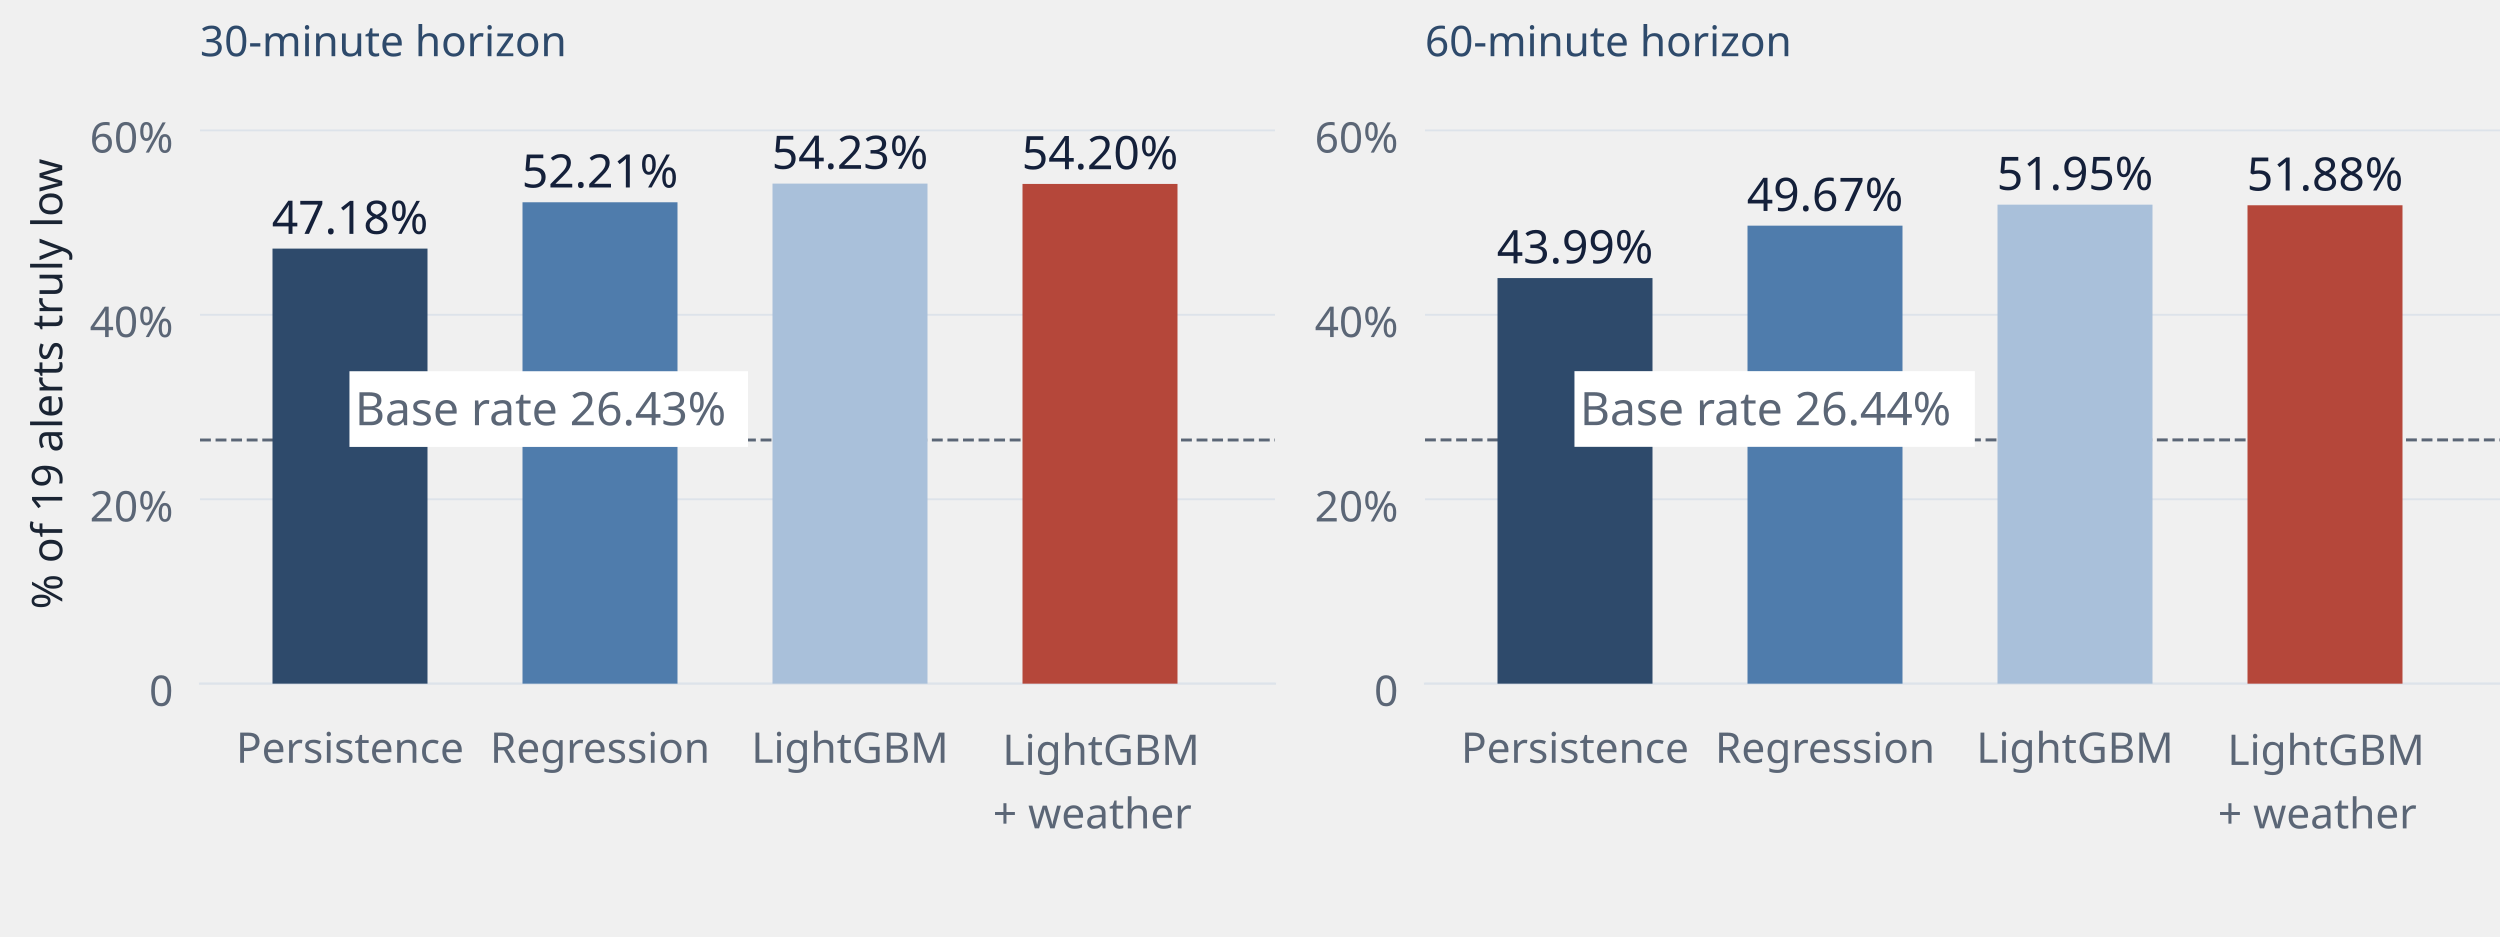
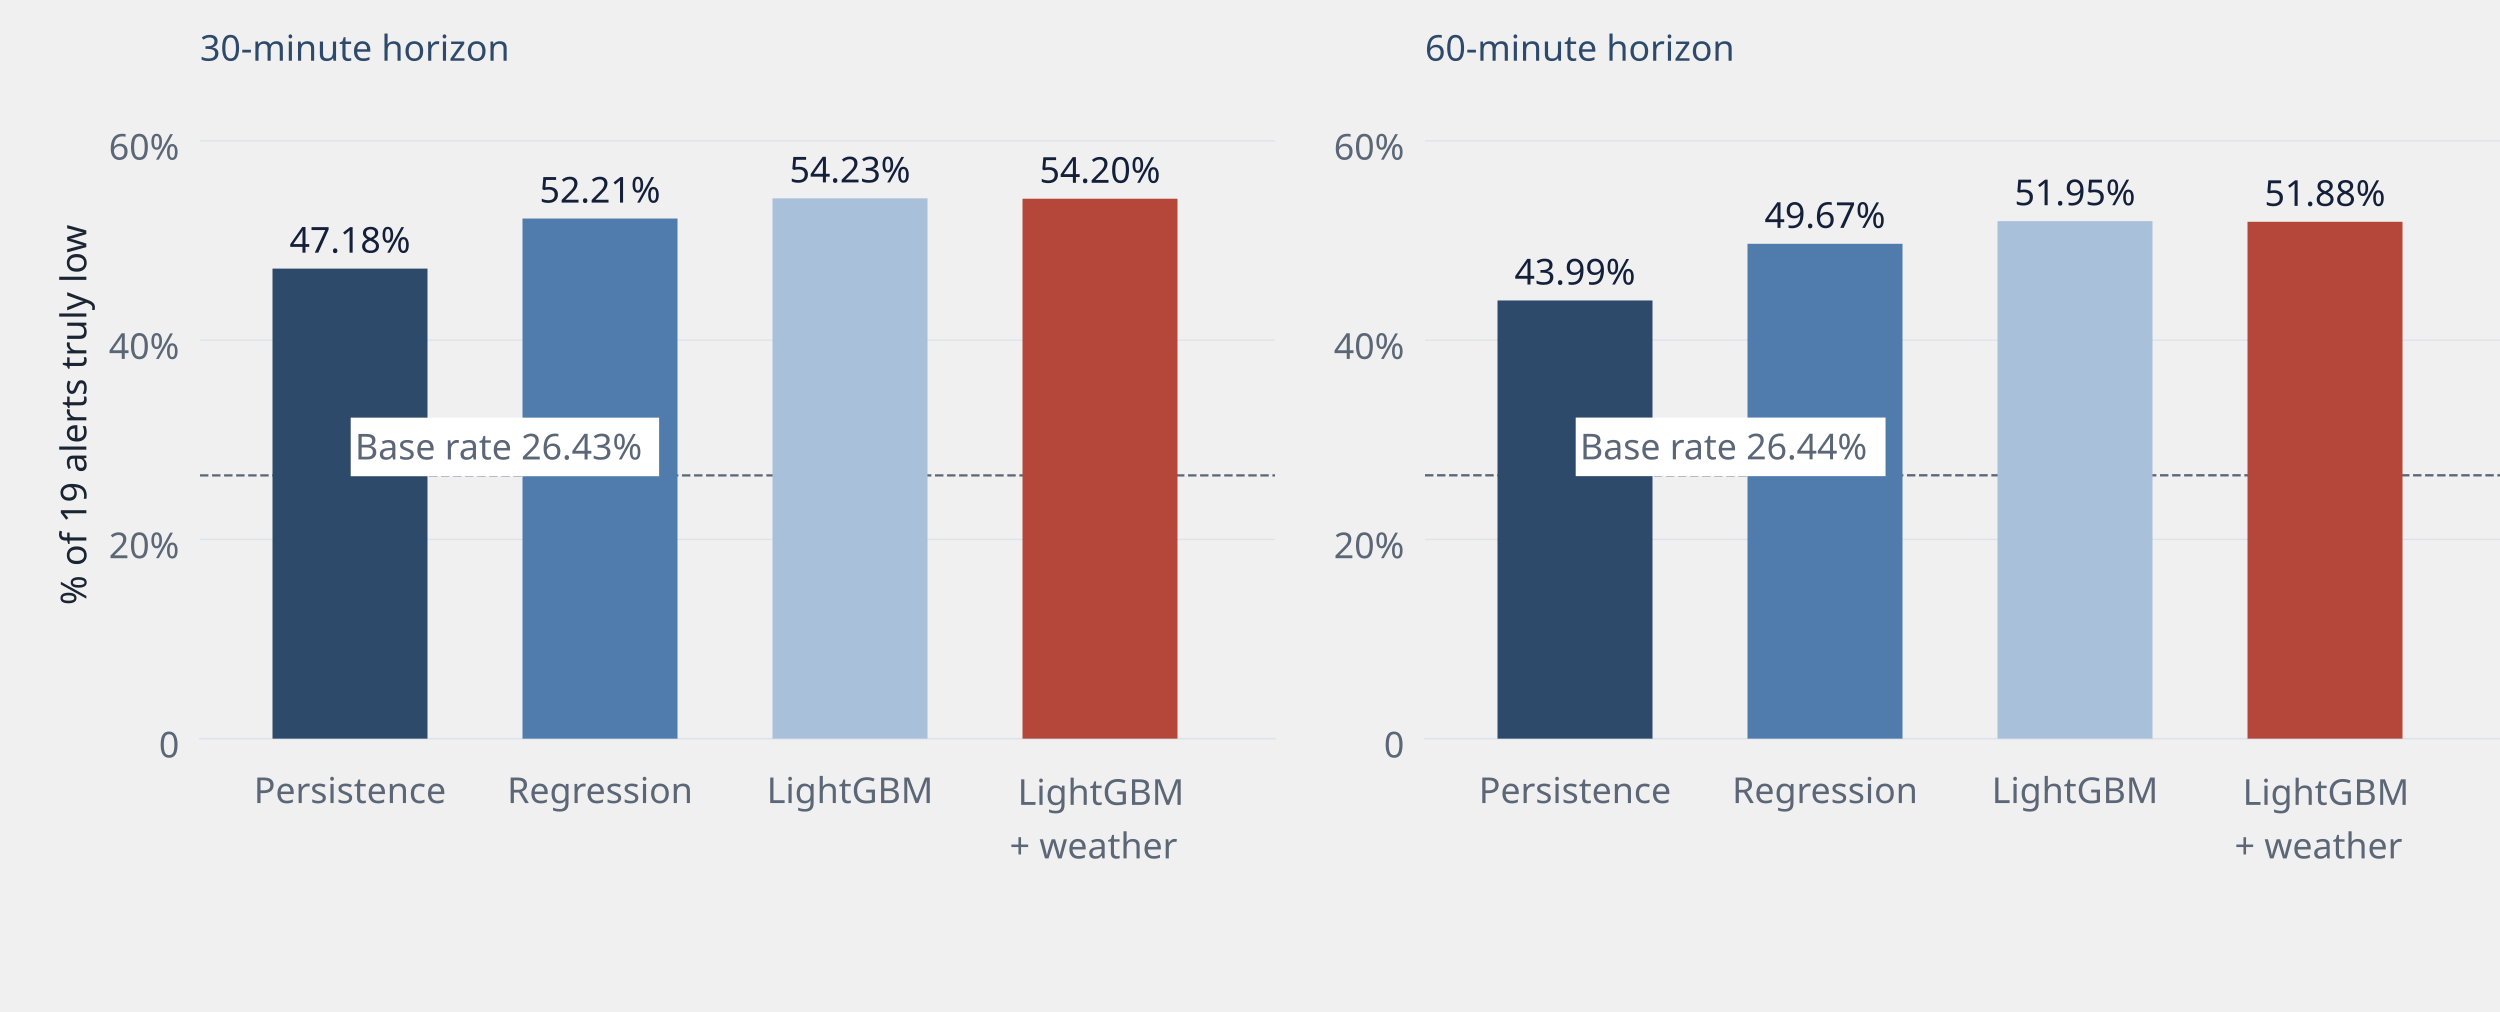
- <svg xmlns="http://www.w3.org/2000/svg" width="936pt" height="350.64pt" viewBox="0 0 936 350.64" version="1.1">
+ <svg xmlns="http://www.w3.org/2000/svg" width="1209.6pt" height="489.6pt" viewBox="0 0 1209.6 489.6" version="1.1">
  <defs>
    <style type="text/css">*{stroke-linejoin: round; stroke-linecap: butt}</style>
  </defs>
  <g id="figure_1">
    <g id="patch_1">
-       <path d="M 0 350.64  L 936 350.64  L 936 0  L 0 0  L 0 350.64  z " style="fill: none" />
+       <path d="M 0 489.6  L 1209.6 489.6  L 1209.6 0  L 0 0  L 0 489.6  z " style="fill: none" />
    </g>
    <g id="axes_1">
      <g id="patch_2">
-         <path d="M 74.88 255.967  L 477.36 255.967  L 477.36 31.558  L 74.88 31.558  L 74.88 255.967  z " style="fill: none" />
+         <path d="M 96.768 357.408  L 616.896 357.408  L 616.896 44.064  L 96.768 44.064  L 96.768 357.408  z " style="fill: none" />
      </g>
      <g id="matplotlib.axis_1">
        <g id="xtick_1">
          <g id="line2d_1" />
          <g id="text_1">
-             <text style="font-size: 15.84px; font-family: 'Poppins'; text-anchor: middle; fill: #5b6676" x="131.04" y="285.599" transform="rotate(-0 131.04 285.5992)">Persistence</text>
+             <text style="font-size: 17.28px; font-family: 'Poppins'; text-anchor: middle; fill: #5b6676" x="169.344" y="388.552" transform="rotate(-0 169.344 388.552)">Persistence</text>
          </g>
        </g>
        <g id="xtick_2">
          <g id="line2d_2" />
          <g id="text_2">
-             <text style="font-size: 15.84px; font-family: 'Poppins'; text-anchor: middle; fill: #5b6676" x="224.64" y="285.599" transform="rotate(-0 224.64 285.5992)">Regression</text>
+             <text style="font-size: 17.28px; font-family: 'Poppins'; text-anchor: middle; fill: #5b6676" x="290.304" y="388.552" transform="rotate(-0 290.304 388.552)">Regression</text>
          </g>
        </g>
        <g id="xtick_3">
          <g id="line2d_3" />
          <g id="text_3">
-             <text style="font-size: 15.84px; font-family: 'Poppins'; text-anchor: middle; fill: #5b6676" x="318.24" y="285.599" transform="rotate(-0 318.24 285.5992)">LightGBM</text>
+             <text style="font-size: 17.28px; font-family: 'Poppins'; text-anchor: middle; fill: #5b6676" x="411.264" y="388.552" transform="rotate(-0 411.264 388.552)">LightGBM</text>
          </g>
        </g>
        <g id="xtick_4">
          <g id="line2d_4" />
          <g id="text_4">
-             <text style="font-size: 15.84px; font-family: 'Poppins'; fill: #5b6676" transform="translate(375.33 286.3912)">LightGBM</text>
-             <text style="font-size: 15.84px; font-family: 'Poppins'; fill: #5b6676" transform="translate(371.7413 310.1512)">+ weather</text>
+             <text style="font-size: 17.28px; font-family: 'Poppins'; fill: #5b6676" transform="translate(492.3949 389.416)">LightGBM</text>
+             <text style="font-size: 17.28px; font-family: 'Poppins'; fill: #5b6676" transform="translate(488.4799 415.336)">+ weather</text>
          </g>
        </g>
      </g>
      <g id="matplotlib.axis_2">
        <g id="ytick_1">
          <g id="line2d_5">
-             <path d="M 74.88 255.967  L 477.36 255.967  " clip-path="url(#p5e3e912bb0)" style="fill: none; stroke: #dde3ea; stroke-width: 0.7; stroke-linecap: square" />
+             <path d="M 96.768 357.408  L 616.896 357.408  " clip-path="url(#pd723d0c425)" style="fill: none; stroke: #dde3ea; stroke-width: 0.7; stroke-linecap: square" />
          </g>
          <g id="line2d_6" />
          <g id="text_5">
-             <text style="font-size: 15.84px; font-family: 'Poppins'; text-anchor: end; fill: #5b6676" x="64.88" y="264.283" transform="rotate(-0 64.88 264.2832)">0</text>
+             <text style="font-size: 17.28px; font-family: 'Poppins'; text-anchor: end; fill: #5b6676" x="86.768" y="366.48" transform="rotate(-0 86.768 366.48)">0</text>
          </g>
        </g>
        <g id="ytick_2">
          <g id="line2d_7">
-             <path d="M 74.88 186.918  L 477.36 186.918  " clip-path="url(#p5e3e912bb0)" style="fill: none; stroke: #dde3ea; stroke-width: 0.7; stroke-linecap: square" />
+             <path d="M 96.768 260.994  L 616.896 260.994  " clip-path="url(#pd723d0c425)" style="fill: none; stroke: #dde3ea; stroke-width: 0.7; stroke-linecap: square" />
          </g>
          <g id="line2d_8" />
          <g id="text_6">
-             <text style="font-size: 15.84px; font-family: 'Poppins'; text-anchor: end; fill: #5b6676" x="64.88" y="195.234" transform="rotate(-0 64.88 195.2341)">20%</text>
+             <text style="font-size: 17.28px; font-family: 'Poppins'; text-anchor: end; fill: #5b6676" x="86.768" y="270.066" transform="rotate(-0 86.768 270.0665)">20%</text>
          </g>
        </g>
        <g id="ytick_3">
          <g id="line2d_9">
-             <path d="M 74.88 117.869  L 477.36 117.869  " clip-path="url(#p5e3e912bb0)" style="fill: none; stroke: #dde3ea; stroke-width: 0.7; stroke-linecap: square" />
+             <path d="M 96.768 164.581  L 616.896 164.581  " clip-path="url(#pd723d0c425)" style="fill: none; stroke: #dde3ea; stroke-width: 0.7; stroke-linecap: square" />
          </g>
          <g id="line2d_10" />
          <g id="text_7">
-             <text style="font-size: 15.84px; font-family: 'Poppins'; text-anchor: end; fill: #5b6676" x="64.88" y="126.185" transform="rotate(-0 64.88 126.185)">40%</text>
+             <text style="font-size: 17.28px; font-family: 'Poppins'; text-anchor: end; fill: #5b6676" x="86.768" y="173.653" transform="rotate(-0 86.768 173.6529)">40%</text>
          </g>
        </g>
        <g id="ytick_4">
          <g id="line2d_11">
-             <path d="M 74.88 48.82  L 477.36 48.82  " clip-path="url(#p5e3e912bb0)" style="fill: none; stroke: #dde3ea; stroke-width: 0.7; stroke-linecap: square" />
+             <path d="M 96.768 68.167  L 616.896 68.167  " clip-path="url(#pd723d0c425)" style="fill: none; stroke: #dde3ea; stroke-width: 0.7; stroke-linecap: square" />
          </g>
          <g id="line2d_12" />
          <g id="text_8">
-             <text style="font-size: 15.84px; font-family: 'Poppins'; text-anchor: end; fill: #5b6676" x="64.88" y="57.136" transform="rotate(-0 64.88 57.13588)">60%</text>
+             <text style="font-size: 17.28px; font-family: 'Poppins'; text-anchor: end; fill: #5b6676" x="86.768" y="77.239" transform="rotate(-0 86.768 77.23938)">60%</text>
          </g>
        </g>
        <g id="text_9">
-           <text style="font-size: 15.84px; font-family: 'Poppins'; text-anchor: middle; fill: #1a2433" x="23.307" y="143.762" transform="rotate(-90 23.30702 143.7624)">% of 19 alerts truly low</text>
+           <text style="font-size: 17.28px; font-family: 'Poppins'; text-anchor: middle; fill: #1a2433" x="41.779" y="200.736" transform="rotate(-90 41.7793 200.736)">% of 19 alerts truly low</text>
        </g>
      </g>
      <g id="line2d_13">
-         <path d="M 74.88 164.729  L 477.36 164.729  " clip-path="url(#p5e3e912bb0)" style="fill: none; stroke-dasharray: 4.07,1.76; stroke-dashoffset: 0; stroke: #5b6676; stroke-width: 1.1" />
+         <path d="M 96.768 230.012  L 616.896 230.012  " clip-path="url(#pd723d0c425)" style="fill: none; stroke-dasharray: 4.07,1.76; stroke-dashoffset: 0; stroke: #5b6676; stroke-width: 1.1" />
      </g>
      <g id="patch_3">
-         <path d="M 74.88 255.967  L 477.36 255.967  " style="fill: none; stroke: #dde3ea; stroke-width: 0.8; stroke-linejoin: miter; stroke-linecap: square" />
+         <path d="M 96.768 357.408  L 616.896 357.408  " style="fill: none; stroke: #dde3ea; stroke-width: 0.8; stroke-linejoin: miter; stroke-linecap: square" />
      </g>
      <g id="patch_4">
-         <path d="M 102.024 255.967  L 160.056 255.967  L 160.056 93.08  L 102.024 93.08  z " clip-path="url(#p5e3e912bb0)" style="fill: #2e4a6b" />
+         <path d="M 131.846 357.408  L 206.842 357.408  L 206.842 129.968  L 131.846 129.968  z " clip-path="url(#pd723d0c425)" style="fill: #2e4a6b" />
      </g>
      <g id="patch_5">
-         <path d="M 195.624 255.967  L 253.656 255.967  L 253.656 75.718  L 195.624 75.718  z " clip-path="url(#p5e3e912bb0)" style="fill: #4f7cac" />
+         <path d="M 252.806 357.408  L 327.802 357.408  L 327.802 105.725  L 252.806 105.725  z " clip-path="url(#pd723d0c425)" style="fill: #4f7cac" />
      </g>
      <g id="patch_6">
-         <path d="M 289.224 255.967  L 347.256 255.967  L 347.256 68.734  L 289.224 68.734  z " clip-path="url(#p5e3e912bb0)" style="fill: #a9c0da" />
+         <path d="M 373.766 357.408  L 448.762 357.408  L 448.762 95.973  L 373.766 95.973  z " clip-path="url(#pd723d0c425)" style="fill: #a9c0da" />
      </g>
      <g id="patch_7">
-         <path d="M 382.824 255.967  L 440.856 255.967  L 440.856 68.861  L 382.824 68.861  z " clip-path="url(#p5e3e912bb0)" style="fill: #b5473a" />
+         <path d="M 494.726 357.408  L 569.722 357.408  L 569.722 96.151  L 494.726 96.151  z " clip-path="url(#pd723d0c425)" style="fill: #b5473a" />
      </g>
      <g id="text_10">
-         <text style="font-size: 17.28px; font-family: 'Poppins'; text-anchor: middle; fill: #14203a" x="131.04" y="87.556" transform="rotate(-0 131.04 87.55643)">47.18%</text>
+         <text style="font-size: 17.28px; font-family: 'Poppins'; text-anchor: middle; fill: #14203a" x="169.344" y="122.255" transform="rotate(-0 169.344 122.2554)">47.18%</text>
      </g>
      <g id="text_11">
-         <text style="font-size: 17.28px; font-family: 'Poppins'; text-anchor: middle; fill: #14203a" x="224.64" y="70.194" transform="rotate(-0 224.64 70.19403)">52.21%</text>
+         <text style="font-size: 17.28px; font-family: 'Poppins'; text-anchor: middle; fill: #14203a" x="290.304" y="98.012" transform="rotate(-0 290.304 98.0122)">52.21%</text>
      </g>
      <g id="text_12">
-         <text style="font-size: 17.28px; font-family: 'Poppins'; text-anchor: middle; fill: #14203a" x="318.24" y="63.21" transform="rotate(-0 318.24 63.20971)">54.23%</text>
+         <text style="font-size: 17.28px; font-family: 'Poppins'; text-anchor: middle; fill: #14203a" x="411.264" y="88.26" transform="rotate(-0 411.264 88.25997)">54.23%</text>
      </g>
      <g id="text_13">
-         <text style="font-size: 17.28px; font-family: 'Poppins'; text-anchor: middle; fill: #14203a" x="411.84" y="63.337" transform="rotate(-0 411.84 63.33745)">54.20%</text>
+         <text style="font-size: 17.28px; font-family: 'Poppins'; text-anchor: middle; fill: #14203a" x="532.224" y="88.438" transform="rotate(-0 532.224 88.43833)">54.20%</text>
      </g>
      <g id="text_14">
        <g id="patch_8">
-           <path d="M 130.838 167.327  L 280.054 167.327  L 280.054 138.988  L 130.838 138.988  z " style="fill: #ffffff" />
-         </g>
-         <text style="font-size: 17.28px; font-family: 'Poppins'; text-anchor: start; fill: #5b6676" x="132.912" y="159.205" transform="rotate(-0 132.912 159.2052)">Base rate 26.43%</text>
+           <path d="M 169.69 230.42  L 318.905 230.42  L 318.905 202.081  L 169.69 202.081  z " style="fill: #ffffff" />
+         </g>
+         <text style="font-size: 17.28px; font-family: 'Poppins'; text-anchor: start; fill: #5b6676" x="171.763" y="222.299" transform="rotate(-0 171.7632 222.2989)">Base rate 26.43%</text>
      </g>
    </g>
    <g id="axes_2">
      <g id="patch_9">
-         <path d="M 533.52 255.967  L 936 255.967  L 936 31.558  L 533.52 31.558  L 533.52 255.967  z " style="fill: none" />
+         <path d="M 689.472 357.408  L 1209.6 357.408  L 1209.6 44.064  L 689.472 44.064  L 689.472 357.408  z " style="fill: none" />
      </g>
      <g id="matplotlib.axis_3">
        <g id="xtick_5">
          <g id="line2d_14" />
          <g id="text_15">
-             <text style="font-size: 15.84px; font-family: 'Poppins'; text-anchor: middle; fill: #5b6676" x="589.68" y="285.599" transform="rotate(-0 589.68 285.5992)">Persistence</text>
+             <text style="font-size: 17.28px; font-family: 'Poppins'; text-anchor: middle; fill: #5b6676" x="762.048" y="388.552" transform="rotate(-0 762.048 388.552)">Persistence</text>
          </g>
        </g>
        <g id="xtick_6">
          <g id="line2d_15" />
          <g id="text_16">
-             <text style="font-size: 15.84px; font-family: 'Poppins'; text-anchor: middle; fill: #5b6676" x="683.28" y="285.599" transform="rotate(-0 683.28 285.5992)">Regression</text>
+             <text style="font-size: 17.28px; font-family: 'Poppins'; text-anchor: middle; fill: #5b6676" x="883.008" y="388.552" transform="rotate(-0 883.008 388.552)">Regression</text>
          </g>
        </g>
        <g id="xtick_7">
          <g id="line2d_16" />
          <g id="text_17">
-             <text style="font-size: 15.84px; font-family: 'Poppins'; text-anchor: middle; fill: #5b6676" x="776.88" y="285.599" transform="rotate(-0 776.88 285.5992)">LightGBM</text>
+             <text style="font-size: 17.28px; font-family: 'Poppins'; text-anchor: middle; fill: #5b6676" x="1003.968" y="388.552" transform="rotate(-0 1003.968 388.552)">LightGBM</text>
          </g>
        </g>
        <g id="xtick_8">
          <g id="line2d_17" />
          <g id="text_18">
-             <text style="font-size: 15.84px; font-family: 'Poppins'; fill: #5b6676" transform="translate(833.97 286.3912)">LightGBM</text>
-             <text style="font-size: 15.84px; font-family: 'Poppins'; fill: #5b6676" transform="translate(830.3813 310.1512)">+ weather</text>
+             <text style="font-size: 17.28px; font-family: 'Poppins'; fill: #5b6676" transform="translate(1085.099 389.416)">LightGBM</text>
+             <text style="font-size: 17.28px; font-family: 'Poppins'; fill: #5b6676" transform="translate(1081.184 415.336)">+ weather</text>
          </g>
        </g>
      </g>
      <g id="matplotlib.axis_4">
        <g id="ytick_5">
          <g id="line2d_18">
-             <path d="M 533.52 255.967  L 936 255.967  " clip-path="url(#pf3c28437ce)" style="fill: none; stroke: #dde3ea; stroke-width: 0.7; stroke-linecap: square" />
+             <path d="M 689.472 357.408  L 1209.6 357.408  " clip-path="url(#p33655896ae)" style="fill: none; stroke: #dde3ea; stroke-width: 0.7; stroke-linecap: square" />
          </g>
          <g id="line2d_19" />
          <g id="text_19">
-             <text style="font-size: 15.84px; font-family: 'Poppins'; text-anchor: end; fill: #5b6676" x="523.52" y="264.283" transform="rotate(-0 523.52 264.2832)">0</text>
+             <text style="font-size: 17.28px; font-family: 'Poppins'; text-anchor: end; fill: #5b6676" x="679.472" y="366.48" transform="rotate(-0 679.472 366.48)">0</text>
          </g>
        </g>
        <g id="ytick_6">
          <g id="line2d_20">
-             <path d="M 533.52 186.918  L 936 186.918  " clip-path="url(#pf3c28437ce)" style="fill: none; stroke: #dde3ea; stroke-width: 0.7; stroke-linecap: square" />
+             <path d="M 689.472 260.994  L 1209.6 260.994  " clip-path="url(#p33655896ae)" style="fill: none; stroke: #dde3ea; stroke-width: 0.7; stroke-linecap: square" />
          </g>
          <g id="line2d_21" />
          <g id="text_20">
-             <text style="font-size: 15.84px; font-family: 'Poppins'; text-anchor: end; fill: #5b6676" x="523.52" y="195.234" transform="rotate(-0 523.52 195.2341)">20%</text>
+             <text style="font-size: 17.28px; font-family: 'Poppins'; text-anchor: end; fill: #5b6676" x="679.472" y="270.066" transform="rotate(-0 679.472 270.0665)">20%</text>
          </g>
        </g>
        <g id="ytick_7">
          <g id="line2d_22">
-             <path d="M 533.52 117.869  L 936 117.869  " clip-path="url(#pf3c28437ce)" style="fill: none; stroke: #dde3ea; stroke-width: 0.7; stroke-linecap: square" />
+             <path d="M 689.472 164.581  L 1209.6 164.581  " clip-path="url(#p33655896ae)" style="fill: none; stroke: #dde3ea; stroke-width: 0.7; stroke-linecap: square" />
          </g>
          <g id="line2d_23" />
          <g id="text_21">
-             <text style="font-size: 15.84px; font-family: 'Poppins'; text-anchor: end; fill: #5b6676" x="523.52" y="126.185" transform="rotate(-0 523.52 126.185)">40%</text>
+             <text style="font-size: 17.28px; font-family: 'Poppins'; text-anchor: end; fill: #5b6676" x="679.472" y="173.653" transform="rotate(-0 679.472 173.6529)">40%</text>
          </g>
        </g>
        <g id="ytick_8">
          <g id="line2d_24">
-             <path d="M 533.52 48.82  L 936 48.82  " clip-path="url(#pf3c28437ce)" style="fill: none; stroke: #dde3ea; stroke-width: 0.7; stroke-linecap: square" />
+             <path d="M 689.472 68.167  L 1209.6 68.167  " clip-path="url(#p33655896ae)" style="fill: none; stroke: #dde3ea; stroke-width: 0.7; stroke-linecap: square" />
          </g>
          <g id="line2d_25" />
          <g id="text_22">
-             <text style="font-size: 15.84px; font-family: 'Poppins'; text-anchor: end; fill: #5b6676" x="523.52" y="57.136" transform="rotate(-0 523.52 57.13588)">60%</text>
+             <text style="font-size: 17.28px; font-family: 'Poppins'; text-anchor: end; fill: #5b6676" x="679.472" y="77.239" transform="rotate(-0 679.472 77.23938)">60%</text>
          </g>
        </g>
      </g>
      <g id="line2d_26">
-         <path d="M 533.52 164.698  L 936 164.698  " clip-path="url(#pf3c28437ce)" style="fill: none; stroke-dasharray: 4.07,1.76; stroke-dashoffset: 0; stroke: #5b6676; stroke-width: 1.1" />
+         <path d="M 689.472 229.969  L 1209.6 229.969  " clip-path="url(#p33655896ae)" style="fill: none; stroke-dasharray: 4.07,1.76; stroke-dashoffset: 0; stroke: #5b6676; stroke-width: 1.1" />
      </g>
      <g id="patch_10">
-         <path d="M 533.52 255.967  L 936 255.967  " style="fill: none; stroke: #dde3ea; stroke-width: 0.8; stroke-linejoin: miter; stroke-linecap: square" />
+         <path d="M 689.472 357.408  L 1209.6 357.408  " style="fill: none; stroke: #dde3ea; stroke-width: 0.8; stroke-linejoin: miter; stroke-linecap: square" />
      </g>
      <g id="patch_11">
-         <path d="M 560.664 255.967  L 618.696 255.967  L 618.696 104.107  L 560.664 104.107  z " clip-path="url(#pf3c28437ce)" style="fill: #2e4a6b" />
+         <path d="M 724.55 357.408  L 799.546 357.408  L 799.546 145.366  L 724.55 145.366  z " clip-path="url(#p33655896ae)" style="fill: #2e4a6b" />
      </g>
      <g id="patch_12">
-         <path d="M 654.264 255.967  L 712.296 255.967  L 712.296 84.491  L 654.264 84.491  z " clip-path="url(#pf3c28437ce)" style="fill: #4f7cac" />
+         <path d="M 845.51 357.408  L 920.506 357.408  L 920.506 117.975  L 845.51 117.975  z " clip-path="url(#p33655896ae)" style="fill: #4f7cac" />
      </g>
      <g id="patch_13">
-         <path d="M 747.864 255.967  L 805.896 255.967  L 805.896 76.626  L 747.864 76.626  z " clip-path="url(#pf3c28437ce)" style="fill: #a9c0da" />
+         <path d="M 966.47 357.408  L 1041.466 357.408  L 1041.466 106.993  L 966.47 106.993  z " clip-path="url(#p33655896ae)" style="fill: #a9c0da" />
      </g>
      <g id="patch_14">
-         <path d="M 841.464 255.967  L 899.496 255.967  L 899.496 76.861  L 841.464 76.861  z " clip-path="url(#pf3c28437ce)" style="fill: #b5473a" />
+         <path d="M 1087.43 357.408  L 1162.426 357.408  L 1162.426 107.321  L 1087.43 107.321  z " clip-path="url(#p33655896ae)" style="fill: #b5473a" />
      </g>
      <g id="text_23">
-         <text style="font-size: 17.28px; font-family: 'Poppins'; text-anchor: middle; fill: #14203a" x="589.68" y="98.584" transform="rotate(-0 589.68 98.58357)">43.99%</text>
+         <text style="font-size: 17.28px; font-family: 'Poppins'; text-anchor: middle; fill: #14203a" x="762.048" y="137.653" transform="rotate(-0 762.048 137.6526)">43.99%</text>
      </g>
      <g id="text_24">
-         <text style="font-size: 17.28px; font-family: 'Poppins'; text-anchor: middle; fill: #14203a" x="683.28" y="78.967" transform="rotate(-0 683.28 78.96672)">49.67%</text>
+         <text style="font-size: 17.28px; font-family: 'Poppins'; text-anchor: middle; fill: #14203a" x="883.008" y="110.262" transform="rotate(-0 883.008 110.2615)">49.67%</text>
      </g>
      <g id="text_25">
-         <text style="font-size: 17.28px; font-family: 'Poppins'; text-anchor: middle; fill: #14203a" x="776.88" y="71.102" transform="rotate(-0 776.88 71.10202)">51.95%</text>
+         <text style="font-size: 17.28px; font-family: 'Poppins'; text-anchor: middle; fill: #14203a" x="1003.968" y="99.28" transform="rotate(-0 1003.968 99.28003)">51.95%</text>
      </g>
      <g id="text_26">
-         <text style="font-size: 17.28px; font-family: 'Poppins'; text-anchor: middle; fill: #14203a" x="870.48" y="71.337" transform="rotate(-0 870.48 71.33679)">51.88%</text>
+         <text style="font-size: 17.28px; font-family: 'Poppins'; text-anchor: middle; fill: #14203a" x="1124.928" y="99.608" transform="rotate(-0 1124.928 99.60784)">51.88%</text>
      </g>
      <g id="text_27">
        <g id="patch_15">
-           <path d="M 589.478 167.296  L 739.385 167.296  L 739.385 138.957  L 589.478 138.957  z " style="fill: #ffffff" />
-         </g>
-         <text style="font-size: 17.28px; font-family: 'Poppins'; text-anchor: start; fill: #5b6676" x="591.552" y="159.174" transform="rotate(-0 591.552 159.1742)">Base rate 26.44%</text>
+           <path d="M 762.394 230.377  L 912.3 230.377  L 912.3 202.038  L 762.394 202.038  z " style="fill: #ffffff" />
+         </g>
+         <text style="font-size: 17.28px; font-family: 'Poppins'; text-anchor: start; fill: #5b6676" x="764.467" y="222.256" transform="rotate(-0 764.4672 222.2555)">Base rate 26.44%</text>
      </g>
    </g>
    <g id="text_28">
-       <text style="font-weight: 500; font-size: 15.84px; font-family: 'Poppins'; text-anchor: start; fill: #2e4a6b" x="74.88" y="21.038" transform="rotate(-0 74.88 21.0384)">30-minute horizon</text>
+       <text style="font-weight: 500; font-size: 17.28px; font-family: 'Poppins'; text-anchor: start; fill: #2e4a6b" x="96.768" y="29.376" transform="rotate(-0 96.768 29.376)">30-minute horizon</text>
    </g>
    <g id="text_29">
-       <text style="font-weight: 500; font-size: 15.84px; font-family: 'Poppins'; text-anchor: start; fill: #2e4a6b" x="533.52" y="21.038" transform="rotate(-0 533.52 21.0384)">60-minute horizon</text>
+       <text style="font-weight: 500; font-size: 17.28px; font-family: 'Poppins'; text-anchor: start; fill: #2e4a6b" x="689.472" y="29.376" transform="rotate(-0 689.472 29.376)">60-minute horizon</text>
    </g>
  </g>
  <defs>
-     <clipPath id="p5e3e912bb0">
-       <rect x="74.88" y="31.558" width="402.48" height="224.41" />
+     <clipPath id="pd723d0c425">
+       <rect x="96.768" y="44.064" width="520.128" height="313.344" />
    </clipPath>
-     <clipPath id="pf3c28437ce">
-       <rect x="533.52" y="31.558" width="402.48" height="224.41" />
+     <clipPath id="p33655896ae">
+       <rect x="689.472" y="44.064" width="520.128" height="313.344" />
    </clipPath>
  </defs>
</svg>
